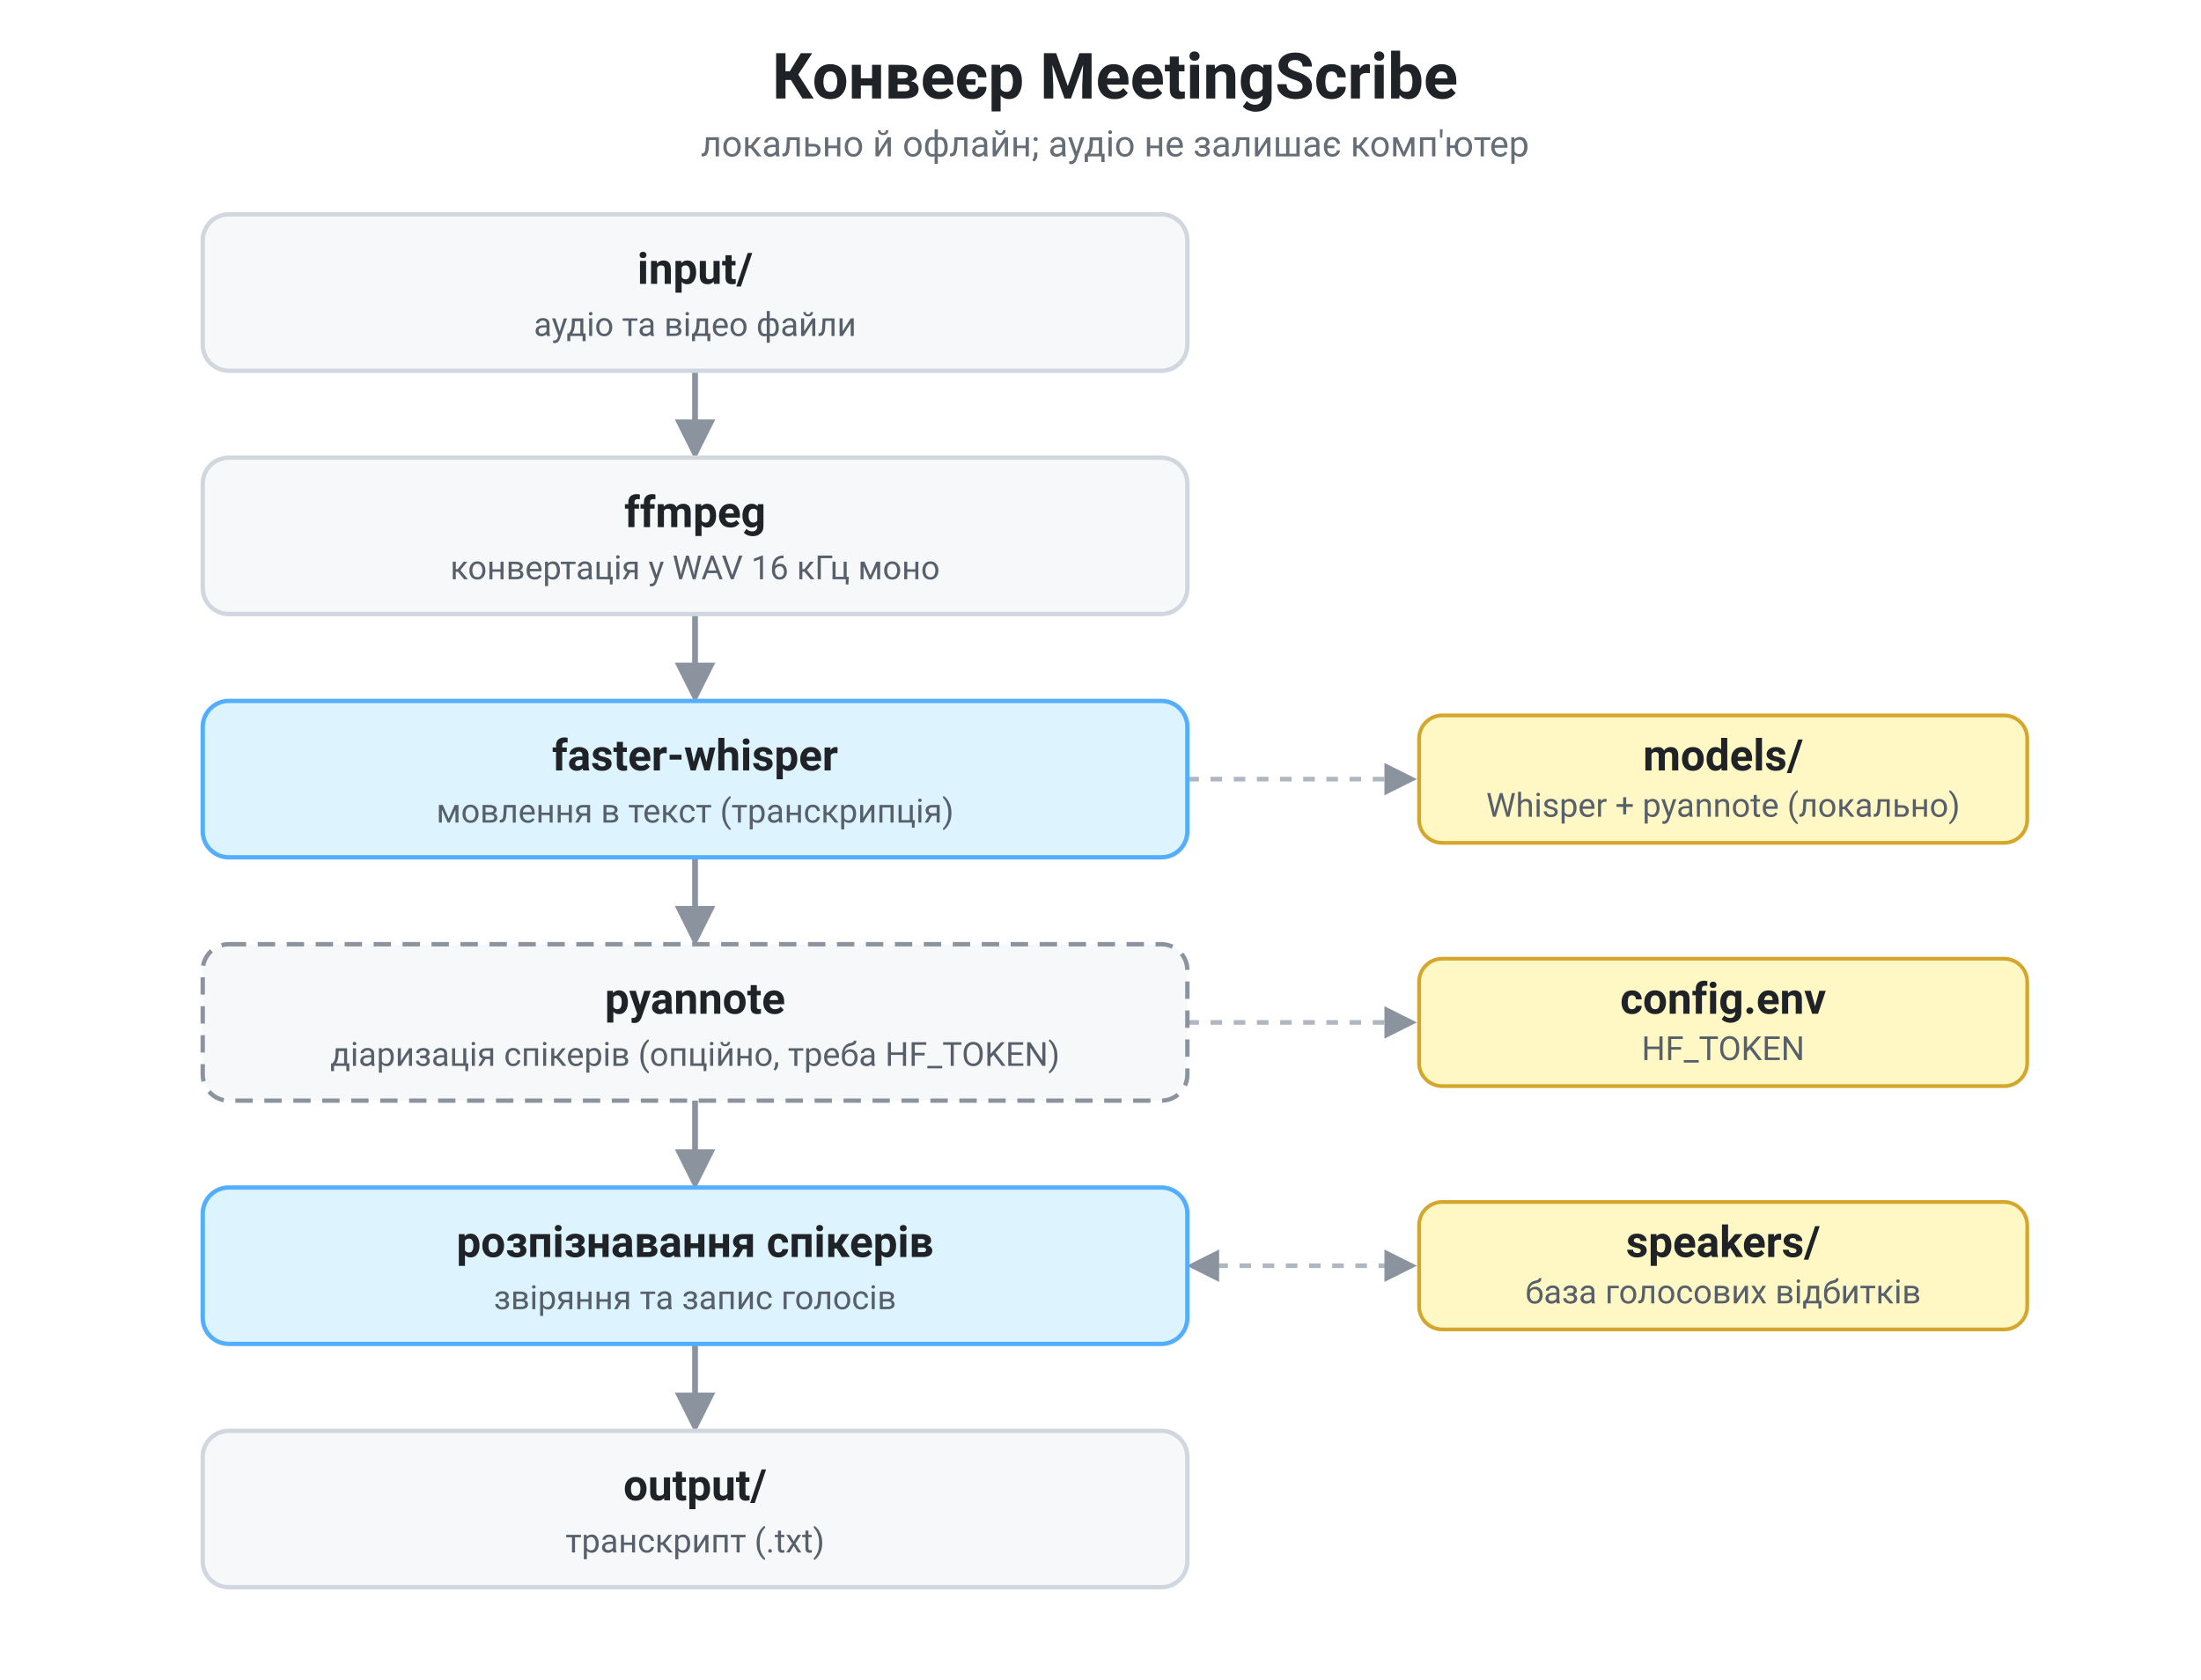
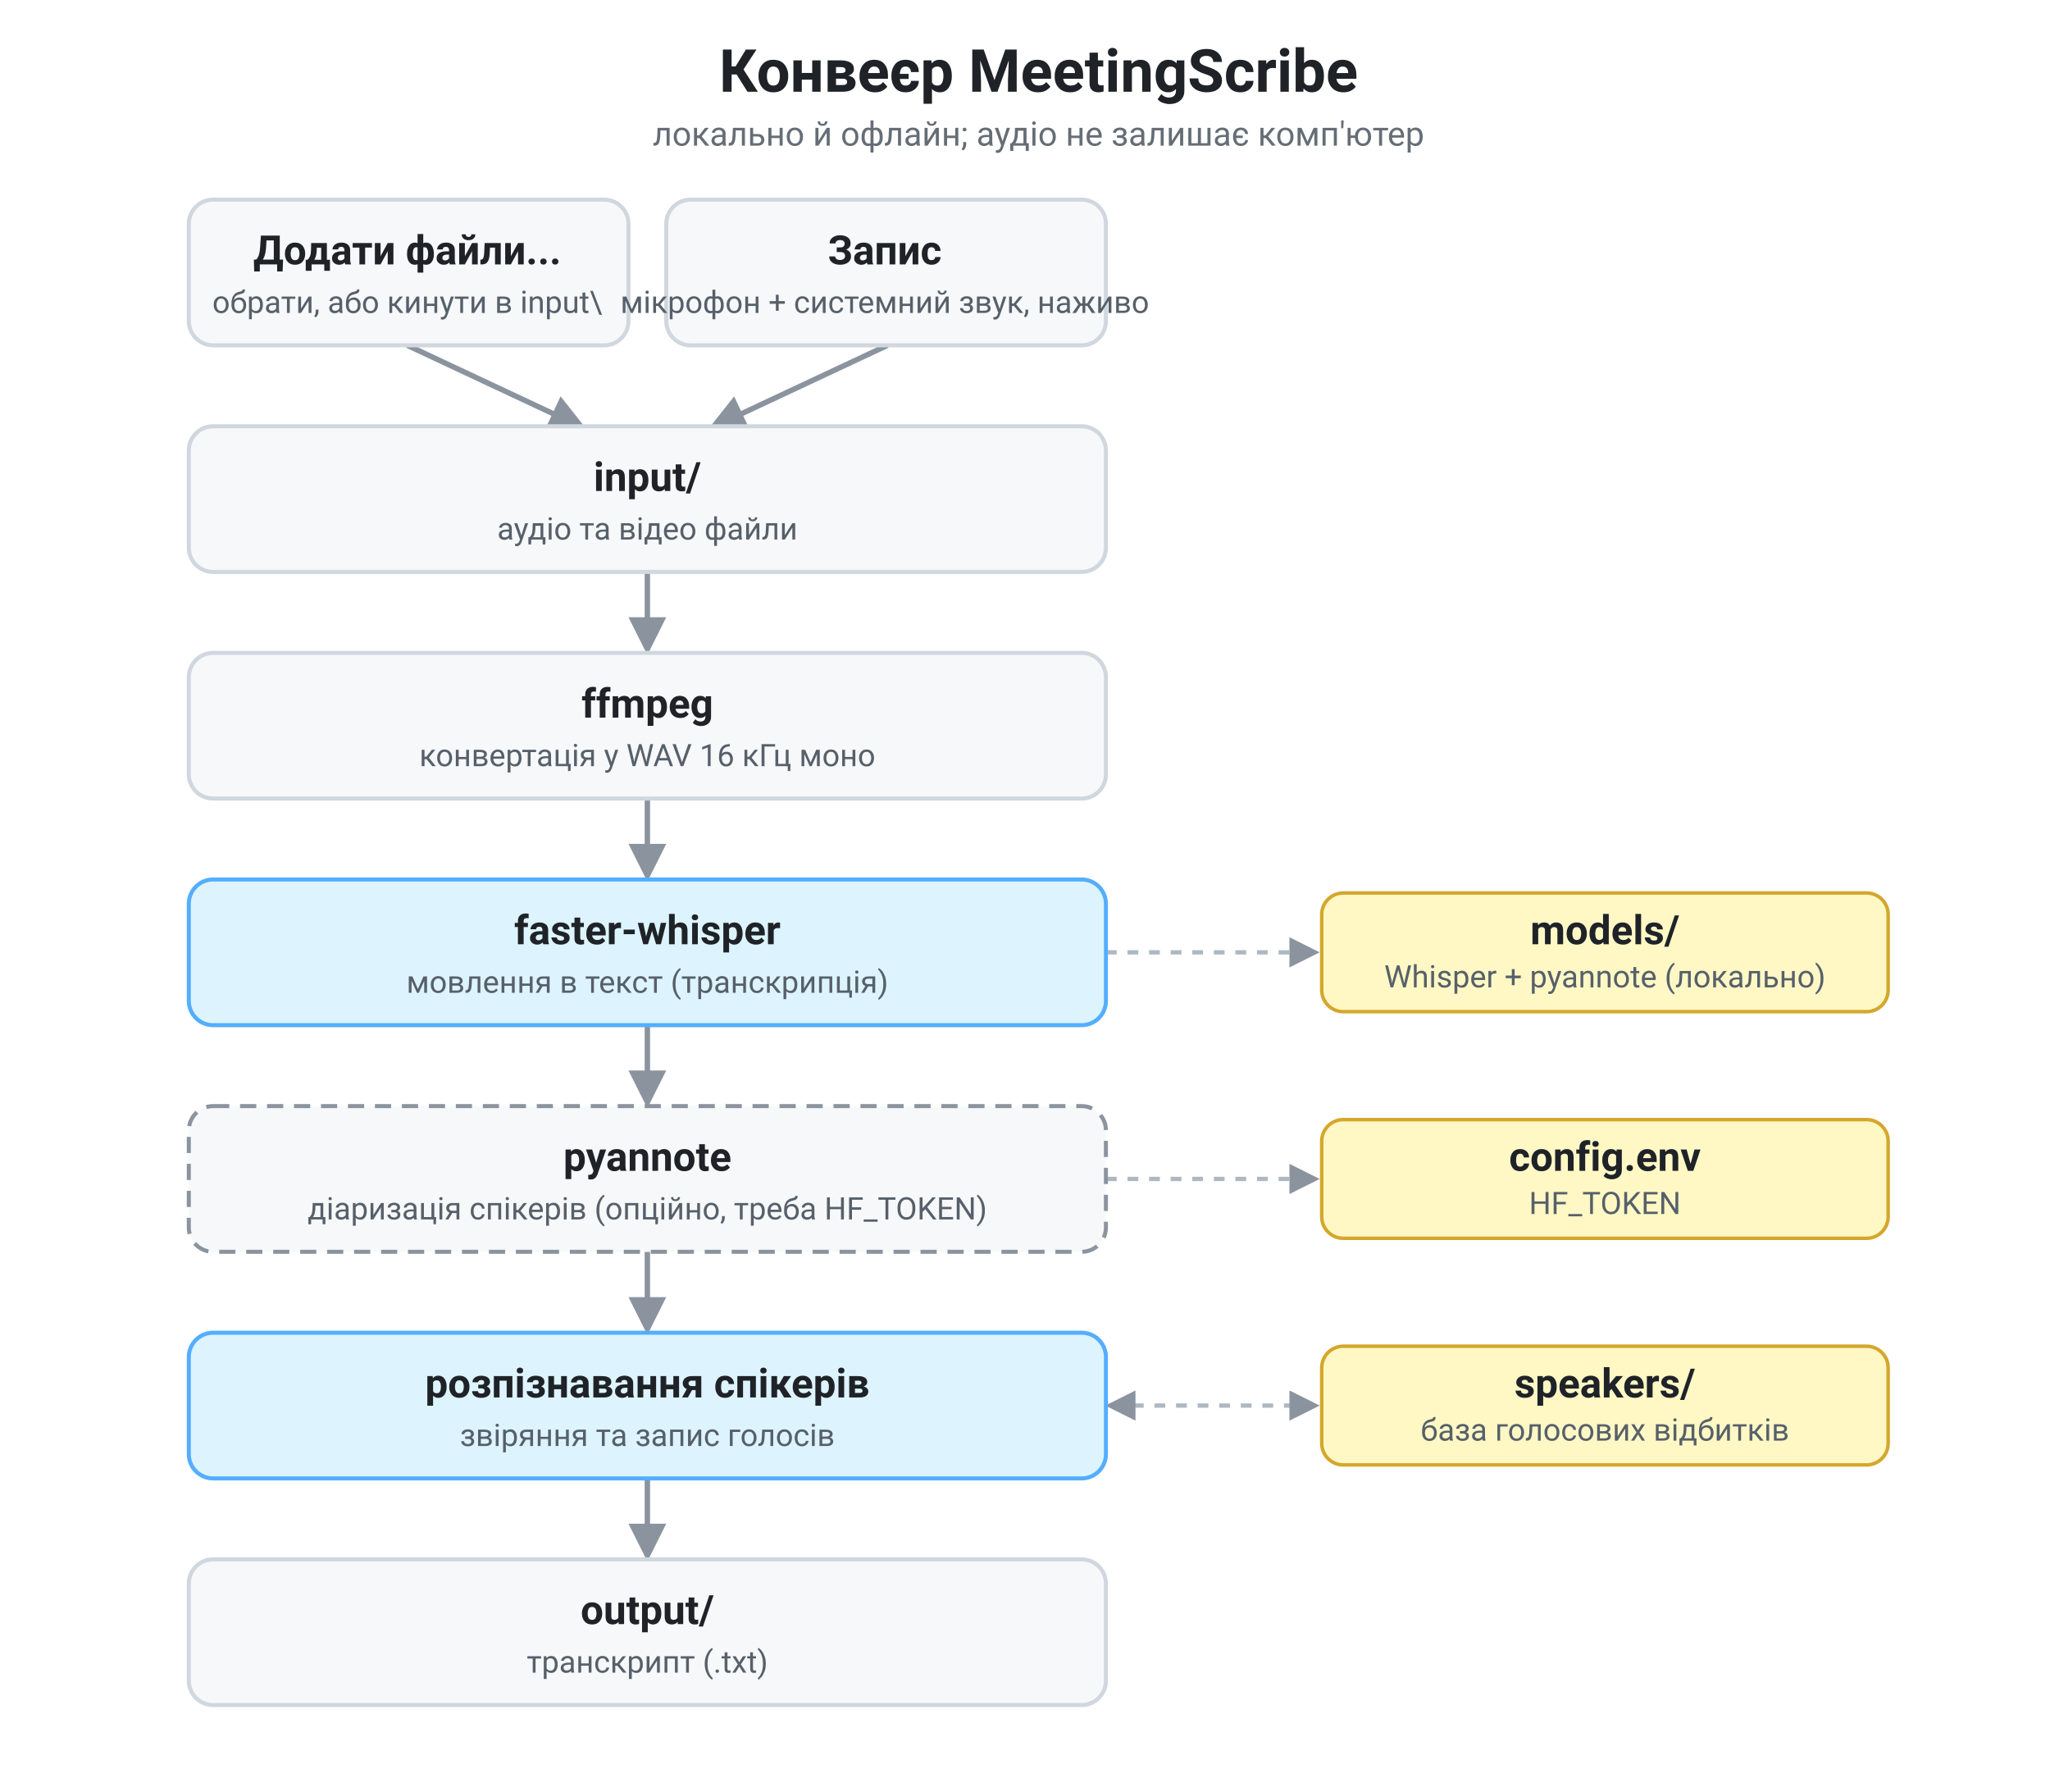
- <svg xmlns="http://www.w3.org/2000/svg" width="760" height="580" viewBox="0 0 760 580" font-family="'Segoe UI', -apple-system, Roboto, Helvetica, Arial, sans-serif">
+ <svg xmlns="http://www.w3.org/2000/svg" width="760" height="664" viewBox="0 0 760 664" font-family="'Segoe UI', -apple-system, Roboto, Helvetica, Arial, sans-serif">
  <style>
    .title    { fill:#1f2328; font-size:22px; font-weight:700; }
    .subtitle { fill:#656d76; font-size:12.5px; }
    .box      { fill:#f6f8fa; stroke:#d0d7de; stroke-width:1.5; }
    .box-accent { fill:#ddf4ff; stroke:#54aeff; stroke-width:1.5; }
    .box-opt  { fill:#f6f8fa; stroke:#8b949e; stroke-width:1.5; stroke-dasharray:6 4; }
    .res      { fill:#fff8c5; stroke:#d4a72c; stroke-width:1.3; }
    .label    { fill:#1f2328; font-size:15px; font-weight:600; }
    .label-sm { fill:#57606a; font-size:11.5px; }
    .flow     { stroke:#8b949e; stroke-width:2; fill:none; }
    .dash     { stroke:#afb8c1; stroke-width:1.6; stroke-dasharray:4 4; fill:none; }
    .ahead    { fill:#8b949e; }
    text { text-anchor:middle; }
    @media (prefers-color-scheme: dark) {
      .title    { fill:#e6edf3; }
      .subtitle { fill:#8b949e; }
      .box      { fill:#161b22; stroke:#30363d; }
      .box-accent { fill:#0d2d4e; stroke:#1f6feb; }
      .box-opt  { fill:#161b22; stroke:#6e7681; }
      .res      { fill:#2b2712; stroke:#9e8420; }
      .label    { fill:#e6edf3; }
      .label-sm { fill:#9198a1; }
      .flow     { stroke:#6e7681; }
      .dash     { stroke:#484f58; }
      .ahead    { fill:#6e7681; }
    }
  </style>
  <defs>
    <marker id="arrow" viewBox="0 0 10 10" refX="8" refY="5" markerWidth="7" markerHeight="7" orient="auto-start-reverse">
      <path class="ahead" d="M0,0 L10,5 L0,10 z" />
    </marker>
  </defs>
  <text class="title" x="385" y="34">Конвеєр MeetingScribe</text>
  <text class="subtitle" x="385" y="54">локально й офлайн; аудіо не залишає комп'ютер</text>
-   <path class="flow" marker-end="url(#arrow)" d="M240,128 L240,156" />
+   <path class="flow" marker-end="url(#arrow)" d="M151,128 L215,158" />
+   <path class="flow" marker-end="url(#arrow)" d="M329,128 L265,158" />
  <path class="flow" marker-end="url(#arrow)" d="M240,212 L240,240" />
  <path class="flow" marker-end="url(#arrow)" d="M240,296 L240,324" />
  <path class="flow" marker-end="url(#arrow)" d="M240,380 L240,408" />
  <path class="flow" marker-end="url(#arrow)" d="M240,464 L240,492" />
-   <path class="dash" marker-end="url(#arrow)" d="M410,269 L487,269" />
+   <path class="flow" marker-end="url(#arrow)" d="M240,548 L240,576" />
  <path class="dash" marker-end="url(#arrow)" d="M410,353 L487,353" />
-   <path class="dash" marker-start="url(#arrow)" marker-end="url(#arrow)" d="M412,437 L487,437" />
-   <rect class="box" x="70" y="74" width="340" height="54" rx="9" />
-   <text class="label" x="240" y="98">input/</text>
-   <text class="label-sm" x="240" y="116">аудіо та відео файли</text>
+   <path class="dash" marker-end="url(#arrow)" d="M410,437 L487,437" />
+   <path class="dash" marker-start="url(#arrow)" marker-end="url(#arrow)" d="M412,521 L487,521" />
+   <rect class="box" x="70" y="74" width="163" height="54" rx="9" />
+   <text class="label" x="151" y="98">Додати файли...</text>
+   <text class="label-sm" x="151" y="116">обрати, або кинути в input\</text>
+   <rect class="box" x="247" y="74" width="163" height="54" rx="9" />
+   <text class="label" x="328" y="98">Запис</text>
+   <text class="label-sm" x="328" y="116">мікрофон + системний звук, наживо</text>
  <rect class="box" x="70" y="158" width="340" height="54" rx="9" />
-   <text class="label" x="240" y="182">ffmpeg</text>
-   <text class="label-sm" x="240" y="200">конвертація у WAV 16 кГц моно</text>
-   <rect class="box-accent" x="70" y="242" width="340" height="54" rx="9" />
-   <text class="label" x="240" y="266">faster-whisper</text>
-   <text class="label-sm" x="240" y="284">мовлення в текст (транскрипція)</text>
-   <rect class="box-opt" x="70" y="326" width="340" height="54" rx="9" />
-   <text class="label" x="240" y="350">pyannote</text>
-   <text class="label-sm" x="240" y="368">діаризація спікерів (опційно, треба HF_TOKEN)</text>
-   <rect class="box-accent" x="70" y="410" width="340" height="54" rx="9" />
-   <text class="label" x="240" y="434">розпізнавання спікерів</text>
-   <text class="label-sm" x="240" y="452">звіряння та запис голосів</text>
-   <rect class="box" x="70" y="494" width="340" height="54" rx="9" />
-   <text class="label" x="240" y="518">output/</text>
-   <text class="label-sm" x="240" y="536">транскрипт (.txt)</text>
-   <rect class="res" x="490" y="247" width="210" height="44" rx="8" />
-   <text class="label" x="595" y="266">models/</text>
-   <text class="label-sm" x="595" y="282">Whisper + pyannote (локально)</text>
+   <text class="label" x="240" y="182">input/</text>
+   <text class="label-sm" x="240" y="200">аудіо та відео файли</text>
+   <rect class="box" x="70" y="242" width="340" height="54" rx="9" />
+   <text class="label" x="240" y="266">ffmpeg</text>
+   <text class="label-sm" x="240" y="284">конвертація у WAV 16 кГц моно</text>
+   <rect class="box-accent" x="70" y="326" width="340" height="54" rx="9" />
+   <text class="label" x="240" y="350">faster-whisper</text>
+   <text class="label-sm" x="240" y="368">мовлення в текст (транскрипція)</text>
+   <rect class="box-opt" x="70" y="410" width="340" height="54" rx="9" />
+   <text class="label" x="240" y="434">pyannote</text>
+   <text class="label-sm" x="240" y="452">діаризація спікерів (опційно, треба HF_TOKEN)</text>
+   <rect class="box-accent" x="70" y="494" width="340" height="54" rx="9" />
+   <text class="label" x="240" y="518">розпізнавання спікерів</text>
+   <text class="label-sm" x="240" y="536">звіряння та запис голосів</text>
+   <rect class="box" x="70" y="578" width="340" height="54" rx="9" />
+   <text class="label" x="240" y="602">output/</text>
+   <text class="label-sm" x="240" y="620">транскрипт (.txt)</text>
  <rect class="res" x="490" y="331" width="210" height="44" rx="8" />
-   <text class="label" x="595" y="350">config.env</text>
-   <text class="label-sm" x="595" y="366">HF_TOKEN</text>
+   <text class="label" x="595" y="350">models/</text>
+   <text class="label-sm" x="595" y="366">Whisper + pyannote (локально)</text>
  <rect class="res" x="490" y="415" width="210" height="44" rx="8" />
-   <text class="label" x="595" y="434">speakers/</text>
-   <text class="label-sm" x="595" y="450">база голосових відбитків</text>
+   <text class="label" x="595" y="434">config.env</text>
+   <text class="label-sm" x="595" y="450">HF_TOKEN</text>
+   <rect class="res" x="490" y="499" width="210" height="44" rx="8" />
+   <text class="label" x="595" y="518">speakers/</text>
+   <text class="label-sm" x="595" y="534">база голосових відбитків</text>
</svg>
